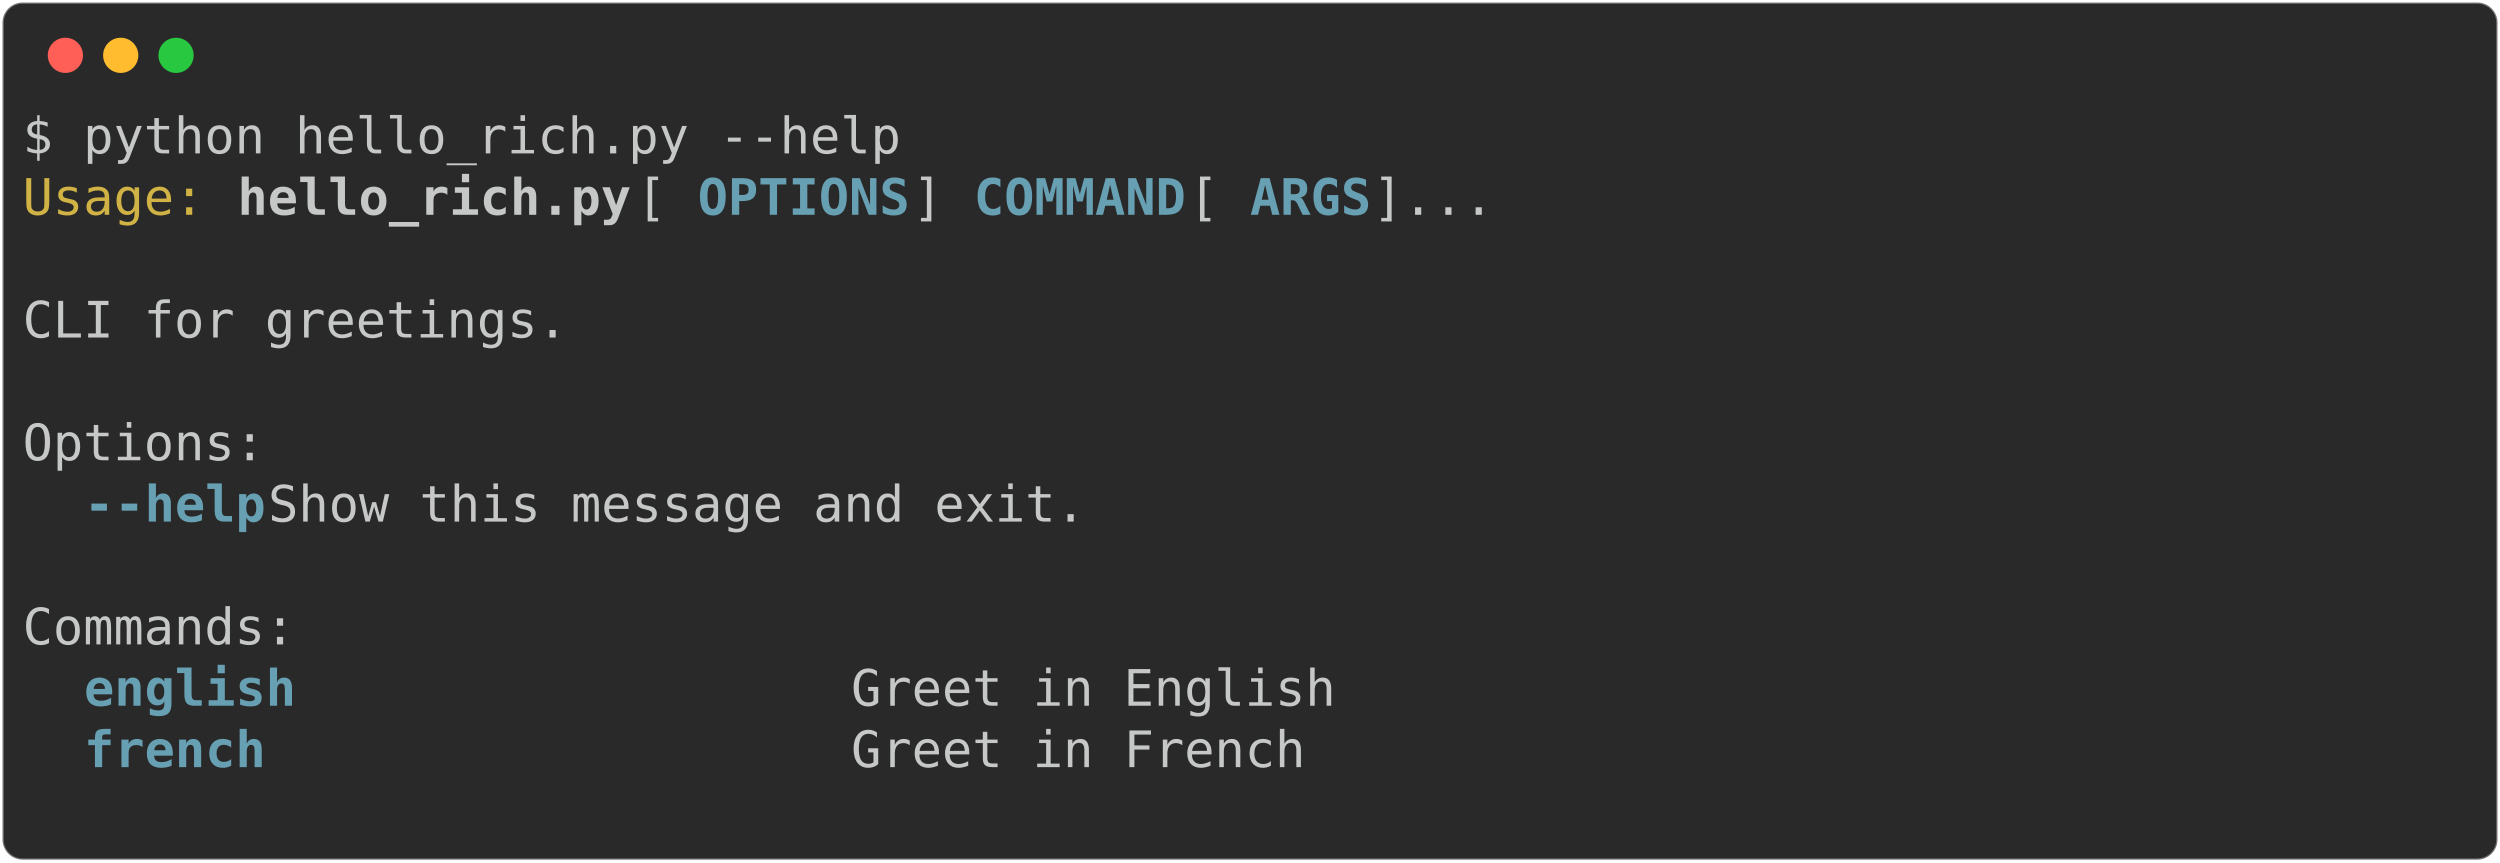
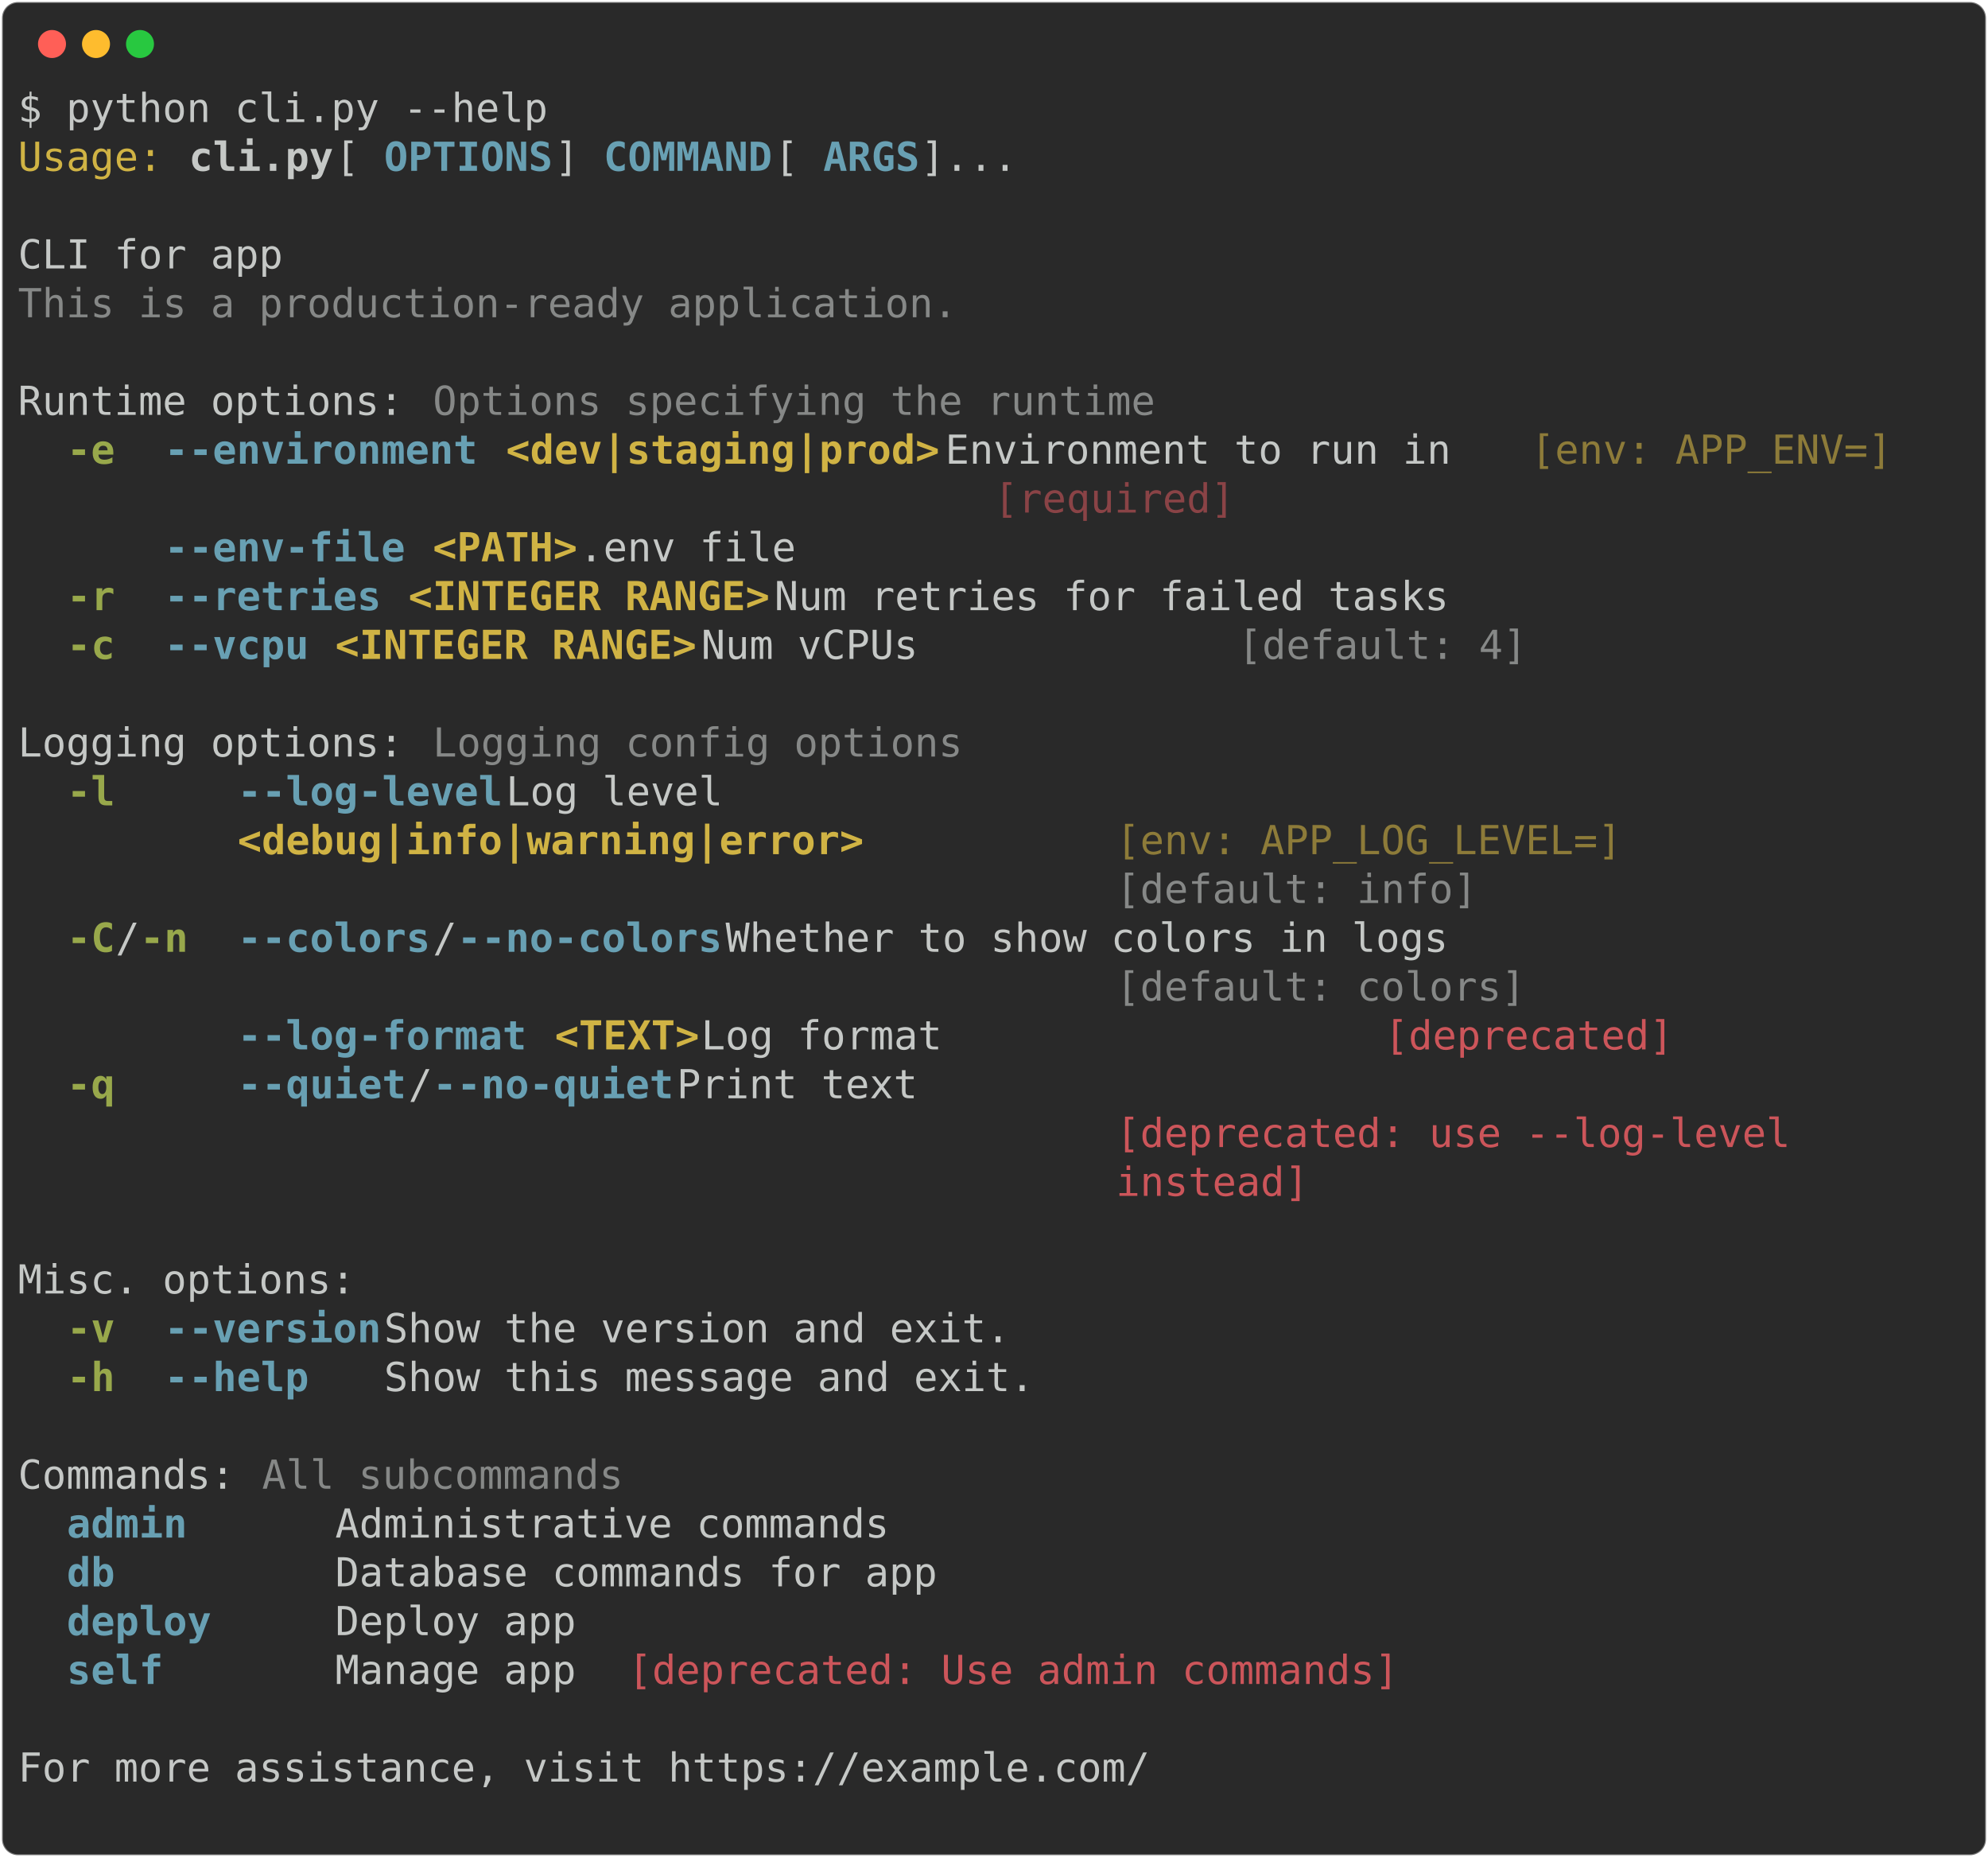
- <svg xmlns="http://www.w3.org/2000/svg" class="rich-terminal" viewBox="0 0 994 342.8">
+ <svg xmlns="http://www.w3.org/2000/svg" class="rich-terminal" viewBox="0 0 994 928.4">
  <style>

    @font-face {
        font-family: "Fira Code";
        src: local("FiraCode-Regular"),
                url("https://cdnjs.cloudflare.com/ajax/libs/firacode/6.2.0/woff2/FiraCode-Regular.woff2") format("woff2"),
                url("https://cdnjs.cloudflare.com/ajax/libs/firacode/6.2.0/woff/FiraCode-Regular.woff") format("woff");
        font-style: normal;
        font-weight: 400;
    }
    @font-face {
        font-family: "Fira Code";
        src: local("FiraCode-Bold"),
                url("https://cdnjs.cloudflare.com/ajax/libs/firacode/6.2.0/woff2/FiraCode-Bold.woff2") format("woff2"),
                url("https://cdnjs.cloudflare.com/ajax/libs/firacode/6.2.0/woff/FiraCode-Bold.woff") format("woff");
        font-style: bold;
        font-weight: 700;
    }

-     .terminal-1846745057-matrix {
+     .terminal-1068914751-matrix {
        font-family: Fira Code, monospace;
        font-size: 20px;
        line-height: 24.4px;
        font-variant-east-asian: full-width;
    }

-     .terminal-1846745057-title {
+     .terminal-1068914751-title {
        font-size: 18px;
        font-weight: bold;
        font-family: arial;
    }

-     .terminal-1846745057-r1 { fill: #c5c8c6 }
- .terminal-1846745057-r2 { fill: #d0b344 }
- .terminal-1846745057-r3 { fill: #c5c8c6;font-weight: bold }
- .terminal-1846745057-r4 { fill: #68a0b3;font-weight: bold }
- .terminal-1846745057-r5 { fill: #868887 }
+     .terminal-1068914751-r1 { fill: #c5c8c6 }
+ .terminal-1068914751-r2 { fill: #d0b344 }
+ .terminal-1068914751-r3 { fill: #c5c8c6;font-weight: bold }
+ .terminal-1068914751-r4 { fill: #68a0b3;font-weight: bold }
+ .terminal-1068914751-r5 { fill: #868887 }
+ .terminal-1068914751-r6 { fill: #98a84b;font-weight: bold }
+ .terminal-1068914751-r7 { fill: #d0b344;font-weight: bold }
+ .terminal-1068914751-r8 { fill: #8d7b39 }
+ .terminal-1068914751-r9 { fill: #8a4346 }
+ .terminal-1068914751-r10 { fill: #cc555a }
    </style>
  <defs>
-     <clipPath id="terminal-1846745057-clip-terminal">
-       <rect x="0" y="0" width="975.0" height="291.8" />
-     </clipPath>
-     <clipPath id="terminal-1846745057-line-0">
+     <clipPath id="terminal-1068914751-clip-terminal">
+       <rect x="0" y="0" width="975.0" height="877.4" />
+     </clipPath>
+     <clipPath id="terminal-1068914751-line-0">
      <rect x="0" y="1.5" width="976" height="24.65" />
    </clipPath>
-     <clipPath id="terminal-1846745057-line-1">
+     <clipPath id="terminal-1068914751-line-1">
      <rect x="0" y="25.9" width="976" height="24.65" />
    </clipPath>
-     <clipPath id="terminal-1846745057-line-2">
+     <clipPath id="terminal-1068914751-line-2">
      <rect x="0" y="50.3" width="976" height="24.65" />
    </clipPath>
-     <clipPath id="terminal-1846745057-line-3">
+     <clipPath id="terminal-1068914751-line-3">
      <rect x="0" y="74.7" width="976" height="24.65" />
    </clipPath>
-     <clipPath id="terminal-1846745057-line-4">
+     <clipPath id="terminal-1068914751-line-4">
      <rect x="0" y="99.1" width="976" height="24.65" />
    </clipPath>
-     <clipPath id="terminal-1846745057-line-5">
+     <clipPath id="terminal-1068914751-line-5">
      <rect x="0" y="123.5" width="976" height="24.65" />
    </clipPath>
-     <clipPath id="terminal-1846745057-line-6">
+     <clipPath id="terminal-1068914751-line-6">
      <rect x="0" y="147.9" width="976" height="24.65" />
    </clipPath>
-     <clipPath id="terminal-1846745057-line-7">
+     <clipPath id="terminal-1068914751-line-7">
      <rect x="0" y="172.3" width="976" height="24.65" />
    </clipPath>
-     <clipPath id="terminal-1846745057-line-8">
+     <clipPath id="terminal-1068914751-line-8">
      <rect x="0" y="196.7" width="976" height="24.65" />
    </clipPath>
-     <clipPath id="terminal-1846745057-line-9">
+     <clipPath id="terminal-1068914751-line-9">
      <rect x="0" y="221.1" width="976" height="24.65" />
    </clipPath>
-     <clipPath id="terminal-1846745057-line-10">
+     <clipPath id="terminal-1068914751-line-10">
      <rect x="0" y="245.5" width="976" height="24.65" />
    </clipPath>
+     <clipPath id="terminal-1068914751-line-11">
+       <rect x="0" y="269.9" width="976" height="24.65" />
+     </clipPath>
+     <clipPath id="terminal-1068914751-line-12">
+       <rect x="0" y="294.3" width="976" height="24.65" />
+     </clipPath>
+     <clipPath id="terminal-1068914751-line-13">
+       <rect x="0" y="318.7" width="976" height="24.65" />
+     </clipPath>
+     <clipPath id="terminal-1068914751-line-14">
+       <rect x="0" y="343.1" width="976" height="24.65" />
+     </clipPath>
+     <clipPath id="terminal-1068914751-line-15">
+       <rect x="0" y="367.5" width="976" height="24.65" />
+     </clipPath>
+     <clipPath id="terminal-1068914751-line-16">
+       <rect x="0" y="391.9" width="976" height="24.65" />
+     </clipPath>
+     <clipPath id="terminal-1068914751-line-17">
+       <rect x="0" y="416.3" width="976" height="24.65" />
+     </clipPath>
+     <clipPath id="terminal-1068914751-line-18">
+       <rect x="0" y="440.7" width="976" height="24.65" />
+     </clipPath>
+     <clipPath id="terminal-1068914751-line-19">
+       <rect x="0" y="465.1" width="976" height="24.65" />
+     </clipPath>
+     <clipPath id="terminal-1068914751-line-20">
+       <rect x="0" y="489.5" width="976" height="24.65" />
+     </clipPath>
+     <clipPath id="terminal-1068914751-line-21">
+       <rect x="0" y="513.9" width="976" height="24.65" />
+     </clipPath>
+     <clipPath id="terminal-1068914751-line-22">
+       <rect x="0" y="538.3" width="976" height="24.65" />
+     </clipPath>
+     <clipPath id="terminal-1068914751-line-23">
+       <rect x="0" y="562.7" width="976" height="24.65" />
+     </clipPath>
+     <clipPath id="terminal-1068914751-line-24">
+       <rect x="0" y="587.1" width="976" height="24.65" />
+     </clipPath>
+     <clipPath id="terminal-1068914751-line-25">
+       <rect x="0" y="611.5" width="976" height="24.65" />
+     </clipPath>
+     <clipPath id="terminal-1068914751-line-26">
+       <rect x="0" y="635.9" width="976" height="24.65" />
+     </clipPath>
+     <clipPath id="terminal-1068914751-line-27">
+       <rect x="0" y="660.3" width="976" height="24.65" />
+     </clipPath>
+     <clipPath id="terminal-1068914751-line-28">
+       <rect x="0" y="684.7" width="976" height="24.65" />
+     </clipPath>
+     <clipPath id="terminal-1068914751-line-29">
+       <rect x="0" y="709.1" width="976" height="24.65" />
+     </clipPath>
+     <clipPath id="terminal-1068914751-line-30">
+       <rect x="0" y="733.5" width="976" height="24.65" />
+     </clipPath>
+     <clipPath id="terminal-1068914751-line-31">
+       <rect x="0" y="757.9" width="976" height="24.65" />
+     </clipPath>
+     <clipPath id="terminal-1068914751-line-32">
+       <rect x="0" y="782.3" width="976" height="24.65" />
+     </clipPath>
+     <clipPath id="terminal-1068914751-line-33">
+       <rect x="0" y="806.7" width="976" height="24.65" />
+     </clipPath>
+     <clipPath id="terminal-1068914751-line-34">
+       <rect x="0" y="831.1" width="976" height="24.65" />
+     </clipPath>
  </defs>
-   <rect fill="#292929" stroke="rgba(255,255,255,0.35)" stroke-width="1" x="1" y="1" width="992" height="340.8" rx="8" />
+   <rect fill="#292929" stroke="rgba(255,255,255,0.35)" stroke-width="1" x="1" y="1" width="992" height="926.4" rx="8" />
  <g transform="translate(26,22)">
    <circle cx="0" cy="0" r="7" fill="#ff5f57" />
    <circle cx="22" cy="0" r="7" fill="#febc2e" />
    <circle cx="44" cy="0" r="7" fill="#28c840" />
  </g>
-   <g transform="translate(9, 41)" clip-path="url(#terminal-1846745057-clip-terminal)">
-     <g class="terminal-1846745057-matrix">
-       <text class="terminal-1846745057-r1" x="0" y="20" textLength="353.8" clip-path="url(#terminal-1846745057-line-0)">$ python hello_rich.py --help</text>
-       <text class="terminal-1846745057-r1" x="976" y="20" textLength="12.2" clip-path="url(#terminal-1846745057-line-0)">
- </text>
-       <text class="terminal-1846745057-r2" x="0" y="44.4" textLength="73.2" clip-path="url(#terminal-1846745057-line-1)">Usage:</text>
-       <text class="terminal-1846745057-r3" x="85.4" y="44.4" textLength="158.6" clip-path="url(#terminal-1846745057-line-1)">hello_rich.py</text>
-       <text class="terminal-1846745057-r1" x="244" y="44.4" textLength="24.4" clip-path="url(#terminal-1846745057-line-1)"> [</text>
-       <text class="terminal-1846745057-r4" x="268.4" y="44.4" textLength="85.4" clip-path="url(#terminal-1846745057-line-1)">OPTIONS</text>
-       <text class="terminal-1846745057-r1" x="353.8" y="44.4" textLength="24.4" clip-path="url(#terminal-1846745057-line-1)">] </text>
-       <text class="terminal-1846745057-r4" x="378.2" y="44.4" textLength="85.4" clip-path="url(#terminal-1846745057-line-1)">COMMAND</text>
-       <text class="terminal-1846745057-r1" x="463.6" y="44.4" textLength="24.4" clip-path="url(#terminal-1846745057-line-1)"> [</text>
-       <text class="terminal-1846745057-r4" x="488" y="44.4" textLength="48.8" clip-path="url(#terminal-1846745057-line-1)">ARGS</text>
-       <text class="terminal-1846745057-r1" x="536.8" y="44.4" textLength="439.2" clip-path="url(#terminal-1846745057-line-1)">]...                                </text>
-       <text class="terminal-1846745057-r1" x="976" y="44.4" textLength="12.2" clip-path="url(#terminal-1846745057-line-1)">
- </text>
-       <text class="terminal-1846745057-r1" x="976" y="68.8" textLength="12.2" clip-path="url(#terminal-1846745057-line-2)">
- </text>
-       <text class="terminal-1846745057-r1" x="0" y="93.2" textLength="976" clip-path="url(#terminal-1846745057-line-3)">CLI for greetings.                                                              </text>
-       <text class="terminal-1846745057-r1" x="976" y="93.2" textLength="12.2" clip-path="url(#terminal-1846745057-line-3)">
- </text>
-       <text class="terminal-1846745057-r1" x="976" y="117.6" textLength="12.2" clip-path="url(#terminal-1846745057-line-4)">
- </text>
-       <text class="terminal-1846745057-r1" x="0" y="142" textLength="97.6" clip-path="url(#terminal-1846745057-line-5)">Options:</text>
-       <text class="terminal-1846745057-r1" x="976" y="142" textLength="12.2" clip-path="url(#terminal-1846745057-line-5)">
- </text>
-       <text class="terminal-1846745057-r4" x="24.4" y="166.4" textLength="73.2" clip-path="url(#terminal-1846745057-line-6)">--help</text>
-       <text class="terminal-1846745057-r1" x="97.6" y="166.4" textLength="866.2" clip-path="url(#terminal-1846745057-line-6)">  Show this message and exit.                                          </text>
-       <text class="terminal-1846745057-r1" x="976" y="166.4" textLength="12.2" clip-path="url(#terminal-1846745057-line-6)">
- </text>
-       <text class="terminal-1846745057-r1" x="976" y="190.8" textLength="12.2" clip-path="url(#terminal-1846745057-line-7)">
- </text>
-       <text class="terminal-1846745057-r1" x="0" y="215.2" textLength="109.8" clip-path="url(#terminal-1846745057-line-8)">Commands:</text>
-       <text class="terminal-1846745057-r1" x="976" y="215.2" textLength="12.2" clip-path="url(#terminal-1846745057-line-8)">
- </text>
-       <text class="terminal-1846745057-r4" x="24.4" y="239.6" textLength="292.8" clip-path="url(#terminal-1846745057-line-9)">english                 </text>
-       <text class="terminal-1846745057-r1" x="329.4" y="239.6" textLength="634.4" clip-path="url(#terminal-1846745057-line-9)"> Greet in English                                   </text>
-       <text class="terminal-1846745057-r1" x="976" y="239.6" textLength="12.2" clip-path="url(#terminal-1846745057-line-9)">
- </text>
-       <text class="terminal-1846745057-r4" x="24.4" y="264" textLength="292.8" clip-path="url(#terminal-1846745057-line-10)">french                  </text>
-       <text class="terminal-1846745057-r1" x="329.4" y="264" textLength="634.4" clip-path="url(#terminal-1846745057-line-10)"> Greet in French                                    </text>
-       <text class="terminal-1846745057-r1" x="976" y="264" textLength="12.2" clip-path="url(#terminal-1846745057-line-10)">
- </text>
-       <text class="terminal-1846745057-r1" x="976" y="288.4" textLength="12.2" clip-path="url(#terminal-1846745057-line-11)">
+   <g transform="translate(9, 41)" clip-path="url(#terminal-1068914751-clip-terminal)">
+     <g class="terminal-1068914751-matrix">
+       <text class="terminal-1068914751-r1" x="0" y="20" textLength="268.4" clip-path="url(#terminal-1068914751-line-0)">$ python cli.py --help</text>
+       <text class="terminal-1068914751-r1" x="976" y="20" textLength="12.2" clip-path="url(#terminal-1068914751-line-0)">
+ </text>
+       <text class="terminal-1068914751-r2" x="0" y="44.4" textLength="73.2" clip-path="url(#terminal-1068914751-line-1)">Usage:</text>
+       <text class="terminal-1068914751-r3" x="85.4" y="44.4" textLength="73.2" clip-path="url(#terminal-1068914751-line-1)">cli.py</text>
+       <text class="terminal-1068914751-r1" x="158.6" y="44.4" textLength="24.4" clip-path="url(#terminal-1068914751-line-1)"> [</text>
+       <text class="terminal-1068914751-r4" x="183" y="44.4" textLength="85.4" clip-path="url(#terminal-1068914751-line-1)">OPTIONS</text>
+       <text class="terminal-1068914751-r1" x="268.4" y="44.4" textLength="24.4" clip-path="url(#terminal-1068914751-line-1)">] </text>
+       <text class="terminal-1068914751-r4" x="292.8" y="44.4" textLength="85.4" clip-path="url(#terminal-1068914751-line-1)">COMMAND</text>
+       <text class="terminal-1068914751-r1" x="378.2" y="44.4" textLength="24.4" clip-path="url(#terminal-1068914751-line-1)"> [</text>
+       <text class="terminal-1068914751-r4" x="402.6" y="44.4" textLength="48.8" clip-path="url(#terminal-1068914751-line-1)">ARGS</text>
+       <text class="terminal-1068914751-r1" x="451.4" y="44.4" textLength="524.6" clip-path="url(#terminal-1068914751-line-1)">]...                                       </text>
+       <text class="terminal-1068914751-r1" x="976" y="44.4" textLength="12.2" clip-path="url(#terminal-1068914751-line-1)">
+ </text>
+       <text class="terminal-1068914751-r1" x="976" y="68.8" textLength="12.2" clip-path="url(#terminal-1068914751-line-2)">
+ </text>
+       <text class="terminal-1068914751-r1" x="0" y="93.2" textLength="976" clip-path="url(#terminal-1068914751-line-3)">CLI for app                                                                     </text>
+       <text class="terminal-1068914751-r1" x="976" y="93.2" textLength="12.2" clip-path="url(#terminal-1068914751-line-3)">
+ </text>
+       <text class="terminal-1068914751-r5" x="0" y="117.6" textLength="475.8" clip-path="url(#terminal-1068914751-line-4)">This is a production-ready application.</text>
+       <text class="terminal-1068914751-r1" x="976" y="117.6" textLength="12.2" clip-path="url(#terminal-1068914751-line-4)">
+ </text>
+       <text class="terminal-1068914751-r1" x="976" y="142" textLength="12.2" clip-path="url(#terminal-1068914751-line-5)">
+ </text>
+       <text class="terminal-1068914751-r1" x="0" y="166.4" textLength="195.2" clip-path="url(#terminal-1068914751-line-6)">Runtime options:</text>
+       <text class="terminal-1068914751-r5" x="207.4" y="166.4" textLength="366" clip-path="url(#terminal-1068914751-line-6)">Options specifying the runtime</text>
+       <text class="terminal-1068914751-r1" x="976" y="166.4" textLength="12.2" clip-path="url(#terminal-1068914751-line-6)">
+ </text>
+       <text class="terminal-1068914751-r6" x="24.4" y="190.8" textLength="24.4" clip-path="url(#terminal-1068914751-line-7)">-e</text>
+       <text class="terminal-1068914751-r4" x="73.2" y="190.8" textLength="158.6" clip-path="url(#terminal-1068914751-line-7)">--environment</text>
+       <text class="terminal-1068914751-r7" x="244" y="190.8" textLength="219.6" clip-path="url(#terminal-1068914751-line-7)">&lt;dev|staging|prod&gt;</text>
+       <text class="terminal-1068914751-r1" x="463.6" y="190.8" textLength="292.8" clip-path="url(#terminal-1068914751-line-7)">  Environment to run in </text>
+       <text class="terminal-1068914751-r8" x="756.4" y="190.8" textLength="183" clip-path="url(#terminal-1068914751-line-7)">[env: APP_ENV=]</text>
+       <text class="terminal-1068914751-r1" x="976" y="190.8" textLength="12.2" clip-path="url(#terminal-1068914751-line-7)">
+ </text>
+       <text class="terminal-1068914751-r9" x="488" y="215.2" textLength="256.2" clip-path="url(#terminal-1068914751-line-8)">[required]           </text>
+       <text class="terminal-1068914751-r1" x="976" y="215.2" textLength="12.2" clip-path="url(#terminal-1068914751-line-8)">
+ </text>
+       <text class="terminal-1068914751-r4" x="73.2" y="239.6" textLength="122" clip-path="url(#terminal-1068914751-line-9)">--env-file</text>
+       <text class="terminal-1068914751-r7" x="207.4" y="239.6" textLength="73.2" clip-path="url(#terminal-1068914751-line-9)">&lt;PATH&gt;</text>
+       <text class="terminal-1068914751-r1" x="280.6" y="239.6" textLength="683.2" clip-path="url(#terminal-1068914751-line-9)">                 .env file                              </text>
+       <text class="terminal-1068914751-r1" x="976" y="239.6" textLength="12.2" clip-path="url(#terminal-1068914751-line-9)">
+ </text>
+       <text class="terminal-1068914751-r6" x="24.4" y="264" textLength="24.4" clip-path="url(#terminal-1068914751-line-10)">-r</text>
+       <text class="terminal-1068914751-r4" x="73.2" y="264" textLength="109.8" clip-path="url(#terminal-1068914751-line-10)">--retries</text>
+       <text class="terminal-1068914751-r7" x="195.2" y="264" textLength="183" clip-path="url(#terminal-1068914751-line-10)">&lt;INTEGER RANGE&gt;</text>
+       <text class="terminal-1068914751-r1" x="378.2" y="264" textLength="585.6" clip-path="url(#terminal-1068914751-line-10)">         Num retries for failed tasks           </text>
+       <text class="terminal-1068914751-r1" x="976" y="264" textLength="12.2" clip-path="url(#terminal-1068914751-line-10)">
+ </text>
+       <text class="terminal-1068914751-r6" x="24.4" y="288.4" textLength="24.4" clip-path="url(#terminal-1068914751-line-11)">-c</text>
+       <text class="terminal-1068914751-r4" x="73.2" y="288.4" textLength="73.2" clip-path="url(#terminal-1068914751-line-11)">--vcpu</text>
+       <text class="terminal-1068914751-r7" x="158.6" y="288.4" textLength="183" clip-path="url(#terminal-1068914751-line-11)">&lt;INTEGER RANGE&gt;</text>
+       <text class="terminal-1068914751-r1" x="341.6" y="288.4" textLength="268.4" clip-path="url(#terminal-1068914751-line-11)">            Num vCPUs </text>
+       <text class="terminal-1068914751-r5" x="610" y="288.4" textLength="146.4" clip-path="url(#terminal-1068914751-line-11)">[default: 4]</text>
+       <text class="terminal-1068914751-r1" x="976" y="288.4" textLength="12.2" clip-path="url(#terminal-1068914751-line-11)">
+ </text>
+       <text class="terminal-1068914751-r1" x="976" y="312.8" textLength="12.2" clip-path="url(#terminal-1068914751-line-12)">
+ </text>
+       <text class="terminal-1068914751-r1" x="0" y="337.2" textLength="195.2" clip-path="url(#terminal-1068914751-line-13)">Logging options:</text>
+       <text class="terminal-1068914751-r5" x="207.4" y="337.2" textLength="268.4" clip-path="url(#terminal-1068914751-line-13)">Logging config options</text>
+       <text class="terminal-1068914751-r1" x="976" y="337.2" textLength="12.2" clip-path="url(#terminal-1068914751-line-13)">
+ </text>
+       <text class="terminal-1068914751-r6" x="24.4" y="361.6" textLength="61" clip-path="url(#terminal-1068914751-line-14)">-l   </text>
+       <text class="terminal-1068914751-r4" x="109.8" y="361.6" textLength="134.2" clip-path="url(#terminal-1068914751-line-14)">--log-level</text>
+       <text class="terminal-1068914751-r1" x="244" y="361.6" textLength="719.8" clip-path="url(#terminal-1068914751-line-14)">                         Log level                         </text>
+       <text class="terminal-1068914751-r1" x="976" y="361.6" textLength="12.2" clip-path="url(#terminal-1068914751-line-14)">
+ </text>
+       <text class="terminal-1068914751-r7" x="109.8" y="386" textLength="317.2" clip-path="url(#terminal-1068914751-line-15)">&lt;debug|info|warning|error&gt;</text>
+       <text class="terminal-1068914751-r8" x="549" y="386" textLength="256.2" clip-path="url(#terminal-1068914751-line-15)">[env: APP_LOG_LEVEL=]</text>
+       <text class="terminal-1068914751-r1" x="976" y="386" textLength="12.2" clip-path="url(#terminal-1068914751-line-15)">
+ </text>
+       <text class="terminal-1068914751-r5" x="549" y="410.4" textLength="256.2" clip-path="url(#terminal-1068914751-line-16)">[default: info]      </text>
+       <text class="terminal-1068914751-r1" x="976" y="410.4" textLength="12.2" clip-path="url(#terminal-1068914751-line-16)">
+ </text>
+       <text class="terminal-1068914751-r6" x="24.4" y="434.8" textLength="24.4" clip-path="url(#terminal-1068914751-line-17)">-C</text>
+       <text class="terminal-1068914751-r1" x="48.8" y="434.8" textLength="12.2" clip-path="url(#terminal-1068914751-line-17)">/</text>
+       <text class="terminal-1068914751-r6" x="61" y="434.8" textLength="24.4" clip-path="url(#terminal-1068914751-line-17)">-n</text>
+       <text class="terminal-1068914751-r4" x="109.8" y="434.8" textLength="97.6" clip-path="url(#terminal-1068914751-line-17)">--colors</text>
+       <text class="terminal-1068914751-r1" x="207.4" y="434.8" textLength="12.2" clip-path="url(#terminal-1068914751-line-17)">/</text>
+       <text class="terminal-1068914751-r4" x="219.6" y="434.8" textLength="134.2" clip-path="url(#terminal-1068914751-line-17)">--no-colors</text>
+       <text class="terminal-1068914751-r1" x="353.8" y="434.8" textLength="610" clip-path="url(#terminal-1068914751-line-17)">                Whether to show colors in logs    </text>
+       <text class="terminal-1068914751-r1" x="976" y="434.8" textLength="12.2" clip-path="url(#terminal-1068914751-line-17)">
+ </text>
+       <text class="terminal-1068914751-r5" x="549" y="459.2" textLength="366" clip-path="url(#terminal-1068914751-line-18)">[default: colors]             </text>
+       <text class="terminal-1068914751-r1" x="976" y="459.2" textLength="12.2" clip-path="url(#terminal-1068914751-line-18)">
+ </text>
+       <text class="terminal-1068914751-r4" x="109.8" y="483.6" textLength="146.4" clip-path="url(#terminal-1068914751-line-19)">--log-format</text>
+       <text class="terminal-1068914751-r7" x="268.4" y="483.6" textLength="73.2" clip-path="url(#terminal-1068914751-line-19)">&lt;TEXT&gt;</text>
+       <text class="terminal-1068914751-r1" x="341.6" y="483.6" textLength="341.6" clip-path="url(#terminal-1068914751-line-19)">                 Log format </text>
+       <text class="terminal-1068914751-r10" x="683.2" y="483.6" textLength="146.4" clip-path="url(#terminal-1068914751-line-19)">[deprecated]</text>
+       <text class="terminal-1068914751-r1" x="976" y="483.6" textLength="12.2" clip-path="url(#terminal-1068914751-line-19)">
+ </text>
+       <text class="terminal-1068914751-r6" x="24.4" y="508" textLength="61" clip-path="url(#terminal-1068914751-line-20)">-q   </text>
+       <text class="terminal-1068914751-r4" x="109.8" y="508" textLength="85.4" clip-path="url(#terminal-1068914751-line-20)">--quiet</text>
+       <text class="terminal-1068914751-r1" x="195.2" y="508" textLength="12.2" clip-path="url(#terminal-1068914751-line-20)">/</text>
+       <text class="terminal-1068914751-r4" x="207.4" y="508" textLength="122" clip-path="url(#terminal-1068914751-line-20)">--no-quiet</text>
+       <text class="terminal-1068914751-r1" x="329.4" y="508" textLength="634.4" clip-path="url(#terminal-1068914751-line-20)">                  Print text                        </text>
+       <text class="terminal-1068914751-r1" x="976" y="508" textLength="12.2" clip-path="url(#terminal-1068914751-line-20)">
+ </text>
+       <text class="terminal-1068914751-r10" x="549" y="532.4" textLength="414.8" clip-path="url(#terminal-1068914751-line-21)">[deprecated: use --log-level      </text>
+       <text class="terminal-1068914751-r1" x="976" y="532.4" textLength="12.2" clip-path="url(#terminal-1068914751-line-21)">
+ </text>
+       <text class="terminal-1068914751-r10" x="549" y="556.8" textLength="414.8" clip-path="url(#terminal-1068914751-line-22)">instead]                          </text>
+       <text class="terminal-1068914751-r1" x="976" y="556.8" textLength="12.2" clip-path="url(#terminal-1068914751-line-22)">
+ </text>
+       <text class="terminal-1068914751-r1" x="976" y="581.2" textLength="12.2" clip-path="url(#terminal-1068914751-line-23)">
+ </text>
+       <text class="terminal-1068914751-r1" x="0" y="605.6" textLength="170.8" clip-path="url(#terminal-1068914751-line-24)">Misc. options:</text>
+       <text class="terminal-1068914751-r1" x="976" y="605.6" textLength="12.2" clip-path="url(#terminal-1068914751-line-24)">
+ </text>
+       <text class="terminal-1068914751-r6" x="24.4" y="630" textLength="24.4" clip-path="url(#terminal-1068914751-line-25)">-v</text>
+       <text class="terminal-1068914751-r4" x="73.2" y="630" textLength="109.8" clip-path="url(#terminal-1068914751-line-25)">--version</text>
+       <text class="terminal-1068914751-r1" x="183" y="630" textLength="780.8" clip-path="url(#terminal-1068914751-line-25)">  Show the version and exit.                                    </text>
+       <text class="terminal-1068914751-r1" x="976" y="630" textLength="12.2" clip-path="url(#terminal-1068914751-line-25)">
+ </text>
+       <text class="terminal-1068914751-r6" x="24.4" y="654.4" textLength="24.4" clip-path="url(#terminal-1068914751-line-26)">-h</text>
+       <text class="terminal-1068914751-r4" x="73.2" y="654.4" textLength="109.8" clip-path="url(#terminal-1068914751-line-26)">--help   </text>
+       <text class="terminal-1068914751-r1" x="183" y="654.4" textLength="780.8" clip-path="url(#terminal-1068914751-line-26)">  Show this message and exit.                                   </text>
+       <text class="terminal-1068914751-r1" x="976" y="654.4" textLength="12.2" clip-path="url(#terminal-1068914751-line-26)">
+ </text>
+       <text class="terminal-1068914751-r1" x="976" y="678.8" textLength="12.2" clip-path="url(#terminal-1068914751-line-27)">
+ </text>
+       <text class="terminal-1068914751-r1" x="0" y="703.2" textLength="109.8" clip-path="url(#terminal-1068914751-line-28)">Commands:</text>
+       <text class="terminal-1068914751-r5" x="122" y="703.2" textLength="183" clip-path="url(#terminal-1068914751-line-28)">All subcommands</text>
+       <text class="terminal-1068914751-r1" x="976" y="703.2" textLength="12.2" clip-path="url(#terminal-1068914751-line-28)">
+ </text>
+       <text class="terminal-1068914751-r4" x="24.4" y="727.6" textLength="122" clip-path="url(#terminal-1068914751-line-29)">admin     </text>
+       <text class="terminal-1068914751-r1" x="158.6" y="727.6" textLength="805.2" clip-path="url(#terminal-1068914751-line-29)"> Administrative commands                                          </text>
+       <text class="terminal-1068914751-r1" x="976" y="727.6" textLength="12.2" clip-path="url(#terminal-1068914751-line-29)">
+ </text>
+       <text class="terminal-1068914751-r4" x="24.4" y="752" textLength="122" clip-path="url(#terminal-1068914751-line-30)">db        </text>
+       <text class="terminal-1068914751-r1" x="158.6" y="752" textLength="805.2" clip-path="url(#terminal-1068914751-line-30)"> Database commands for app                                        </text>
+       <text class="terminal-1068914751-r1" x="976" y="752" textLength="12.2" clip-path="url(#terminal-1068914751-line-30)">
+ </text>
+       <text class="terminal-1068914751-r4" x="24.4" y="776.4" textLength="122" clip-path="url(#terminal-1068914751-line-31)">deploy    </text>
+       <text class="terminal-1068914751-r1" x="158.6" y="776.4" textLength="805.2" clip-path="url(#terminal-1068914751-line-31)"> Deploy app                                                       </text>
+       <text class="terminal-1068914751-r1" x="976" y="776.4" textLength="12.2" clip-path="url(#terminal-1068914751-line-31)">
+ </text>
+       <text class="terminal-1068914751-r4" x="24.4" y="800.8" textLength="122" clip-path="url(#terminal-1068914751-line-32)">self      </text>
+       <text class="terminal-1068914751-r1" x="158.6" y="800.8" textLength="146.4" clip-path="url(#terminal-1068914751-line-32)"> Manage app </text>
+       <text class="terminal-1068914751-r10" x="305" y="800.8" textLength="390.4" clip-path="url(#terminal-1068914751-line-32)">[deprecated: Use admin commands]</text>
+       <text class="terminal-1068914751-r1" x="976" y="800.8" textLength="12.2" clip-path="url(#terminal-1068914751-line-32)">
+ </text>
+       <text class="terminal-1068914751-r1" x="976" y="825.2" textLength="12.2" clip-path="url(#terminal-1068914751-line-33)">
+ </text>
+       <text class="terminal-1068914751-r1" x="0" y="849.6" textLength="976" clip-path="url(#terminal-1068914751-line-34)">For more assistance, visit https://example.com/                                 </text>
+       <text class="terminal-1068914751-r1" x="976" y="849.6" textLength="12.2" clip-path="url(#terminal-1068914751-line-34)">
+ </text>
+       <text class="terminal-1068914751-r1" x="976" y="874" textLength="12.2" clip-path="url(#terminal-1068914751-line-35)">
</text>
    </g>
  </g>
</svg>
